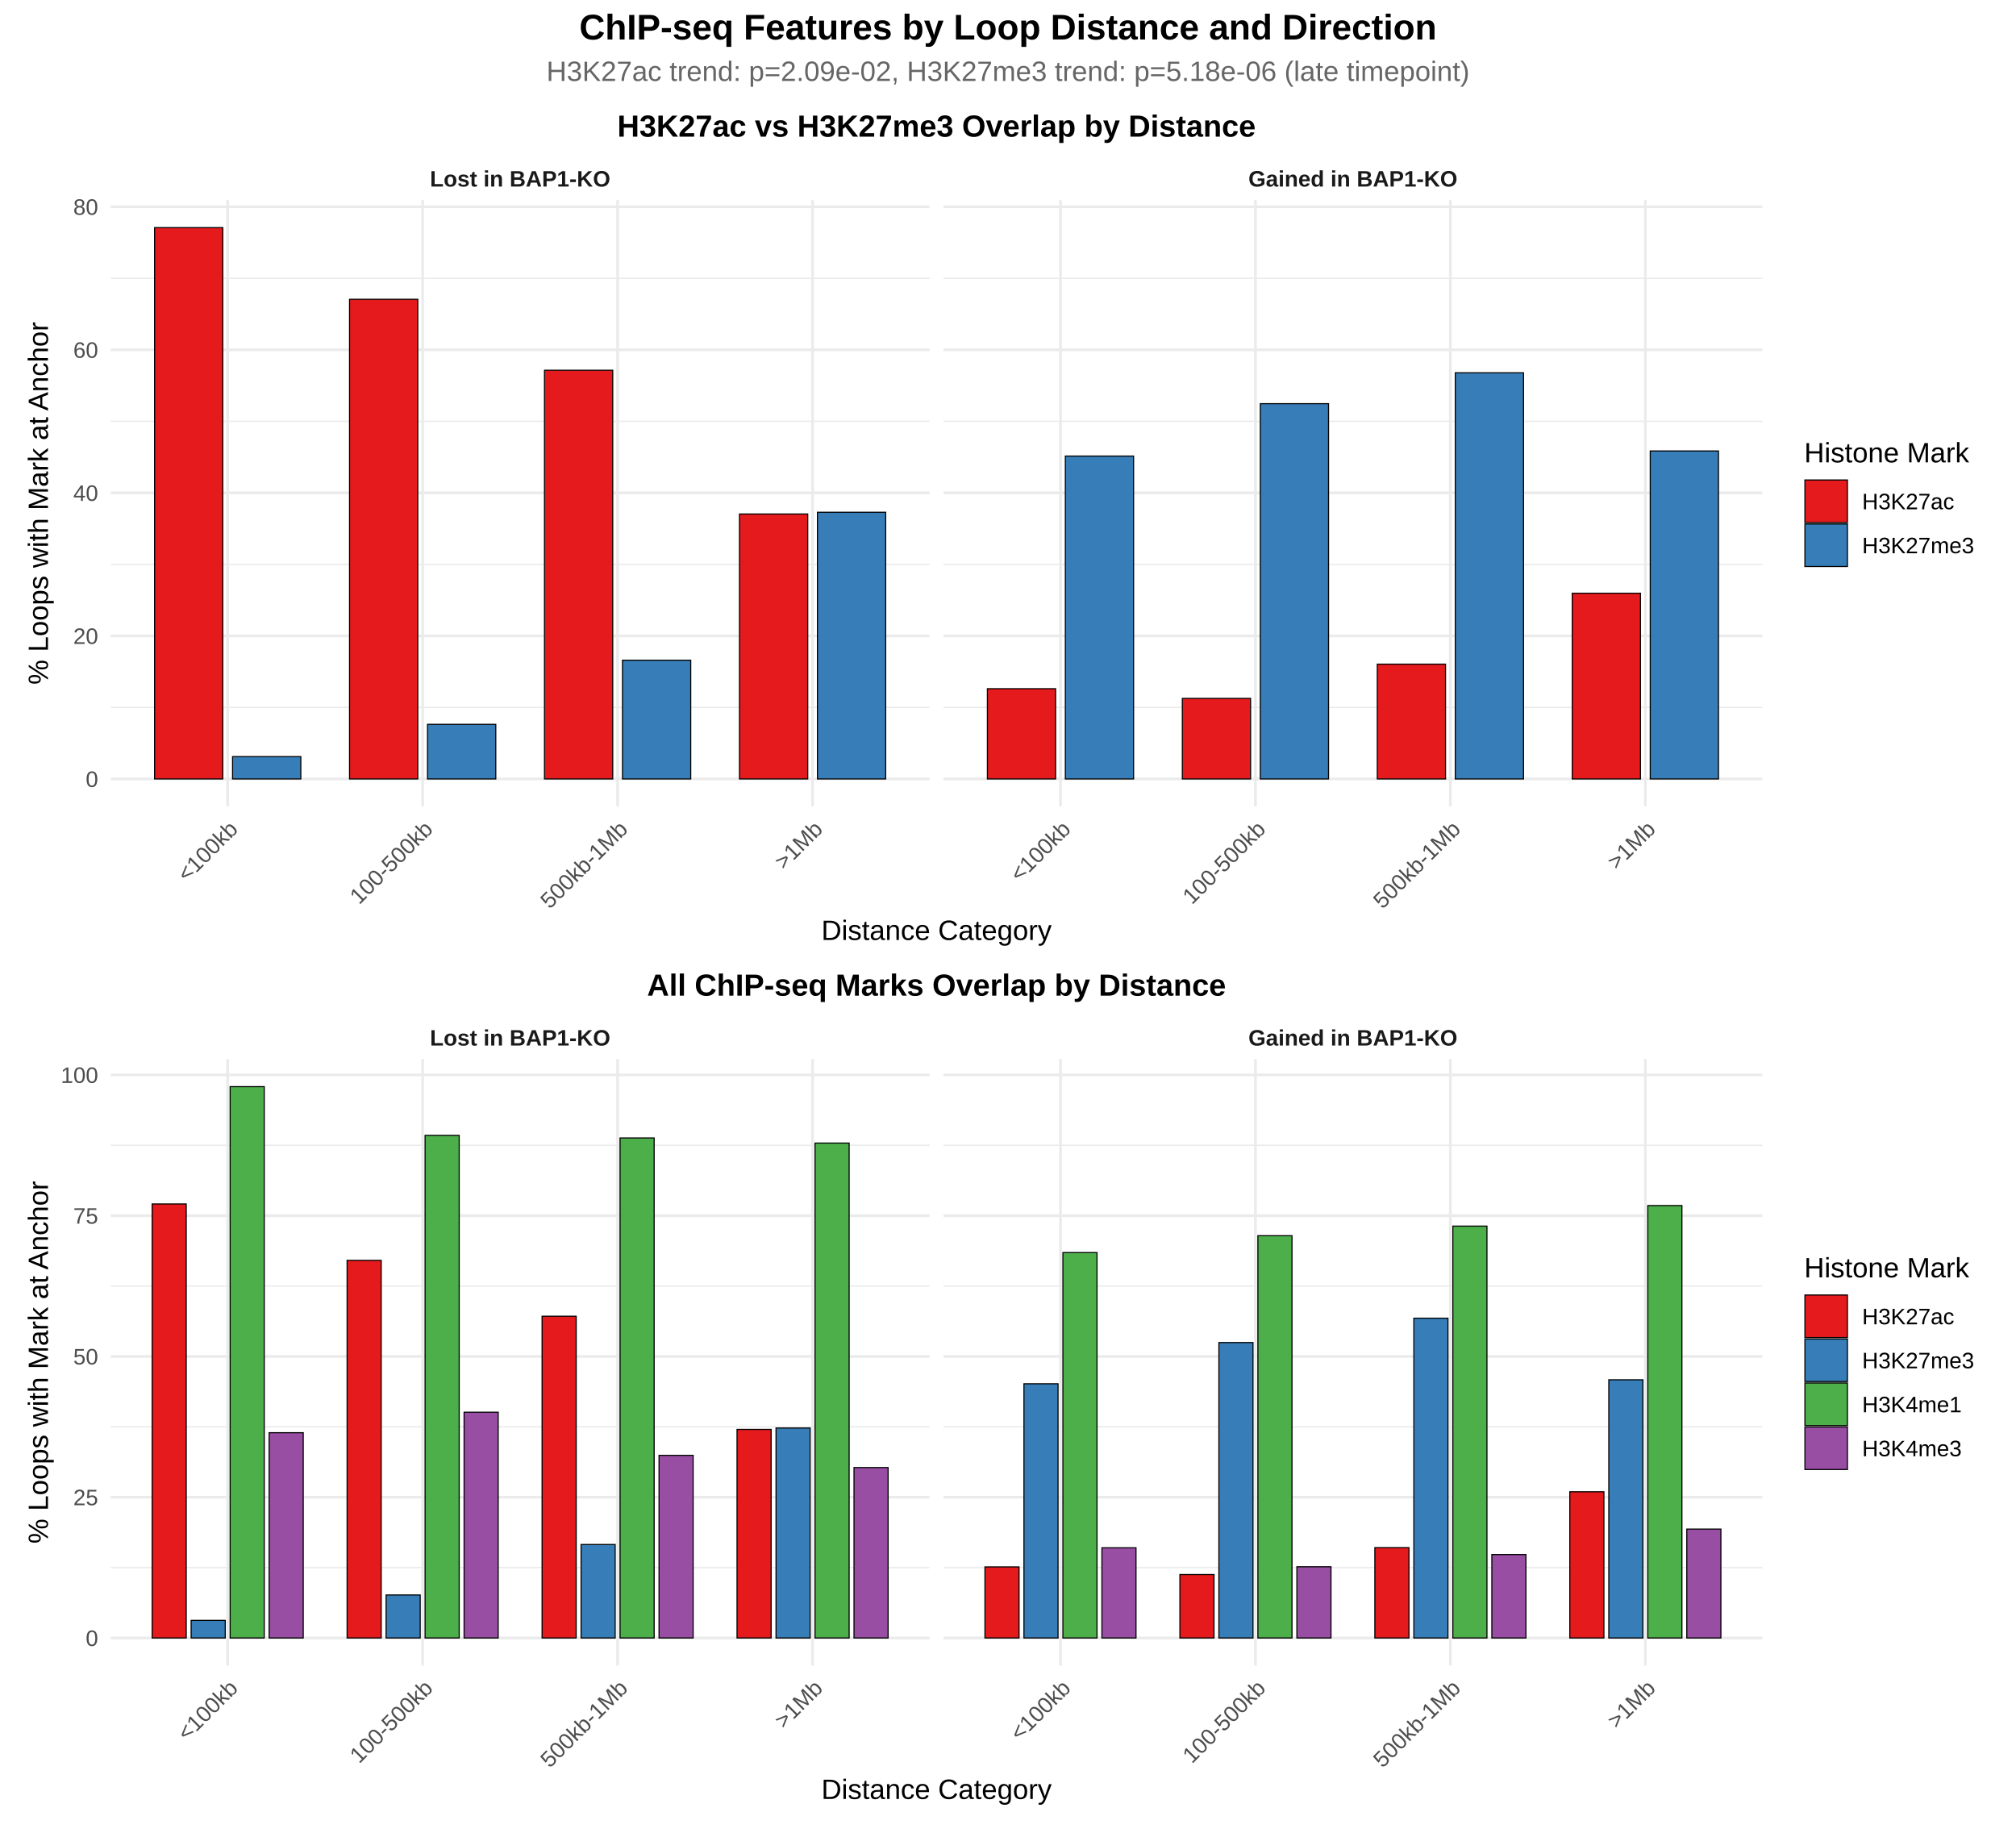
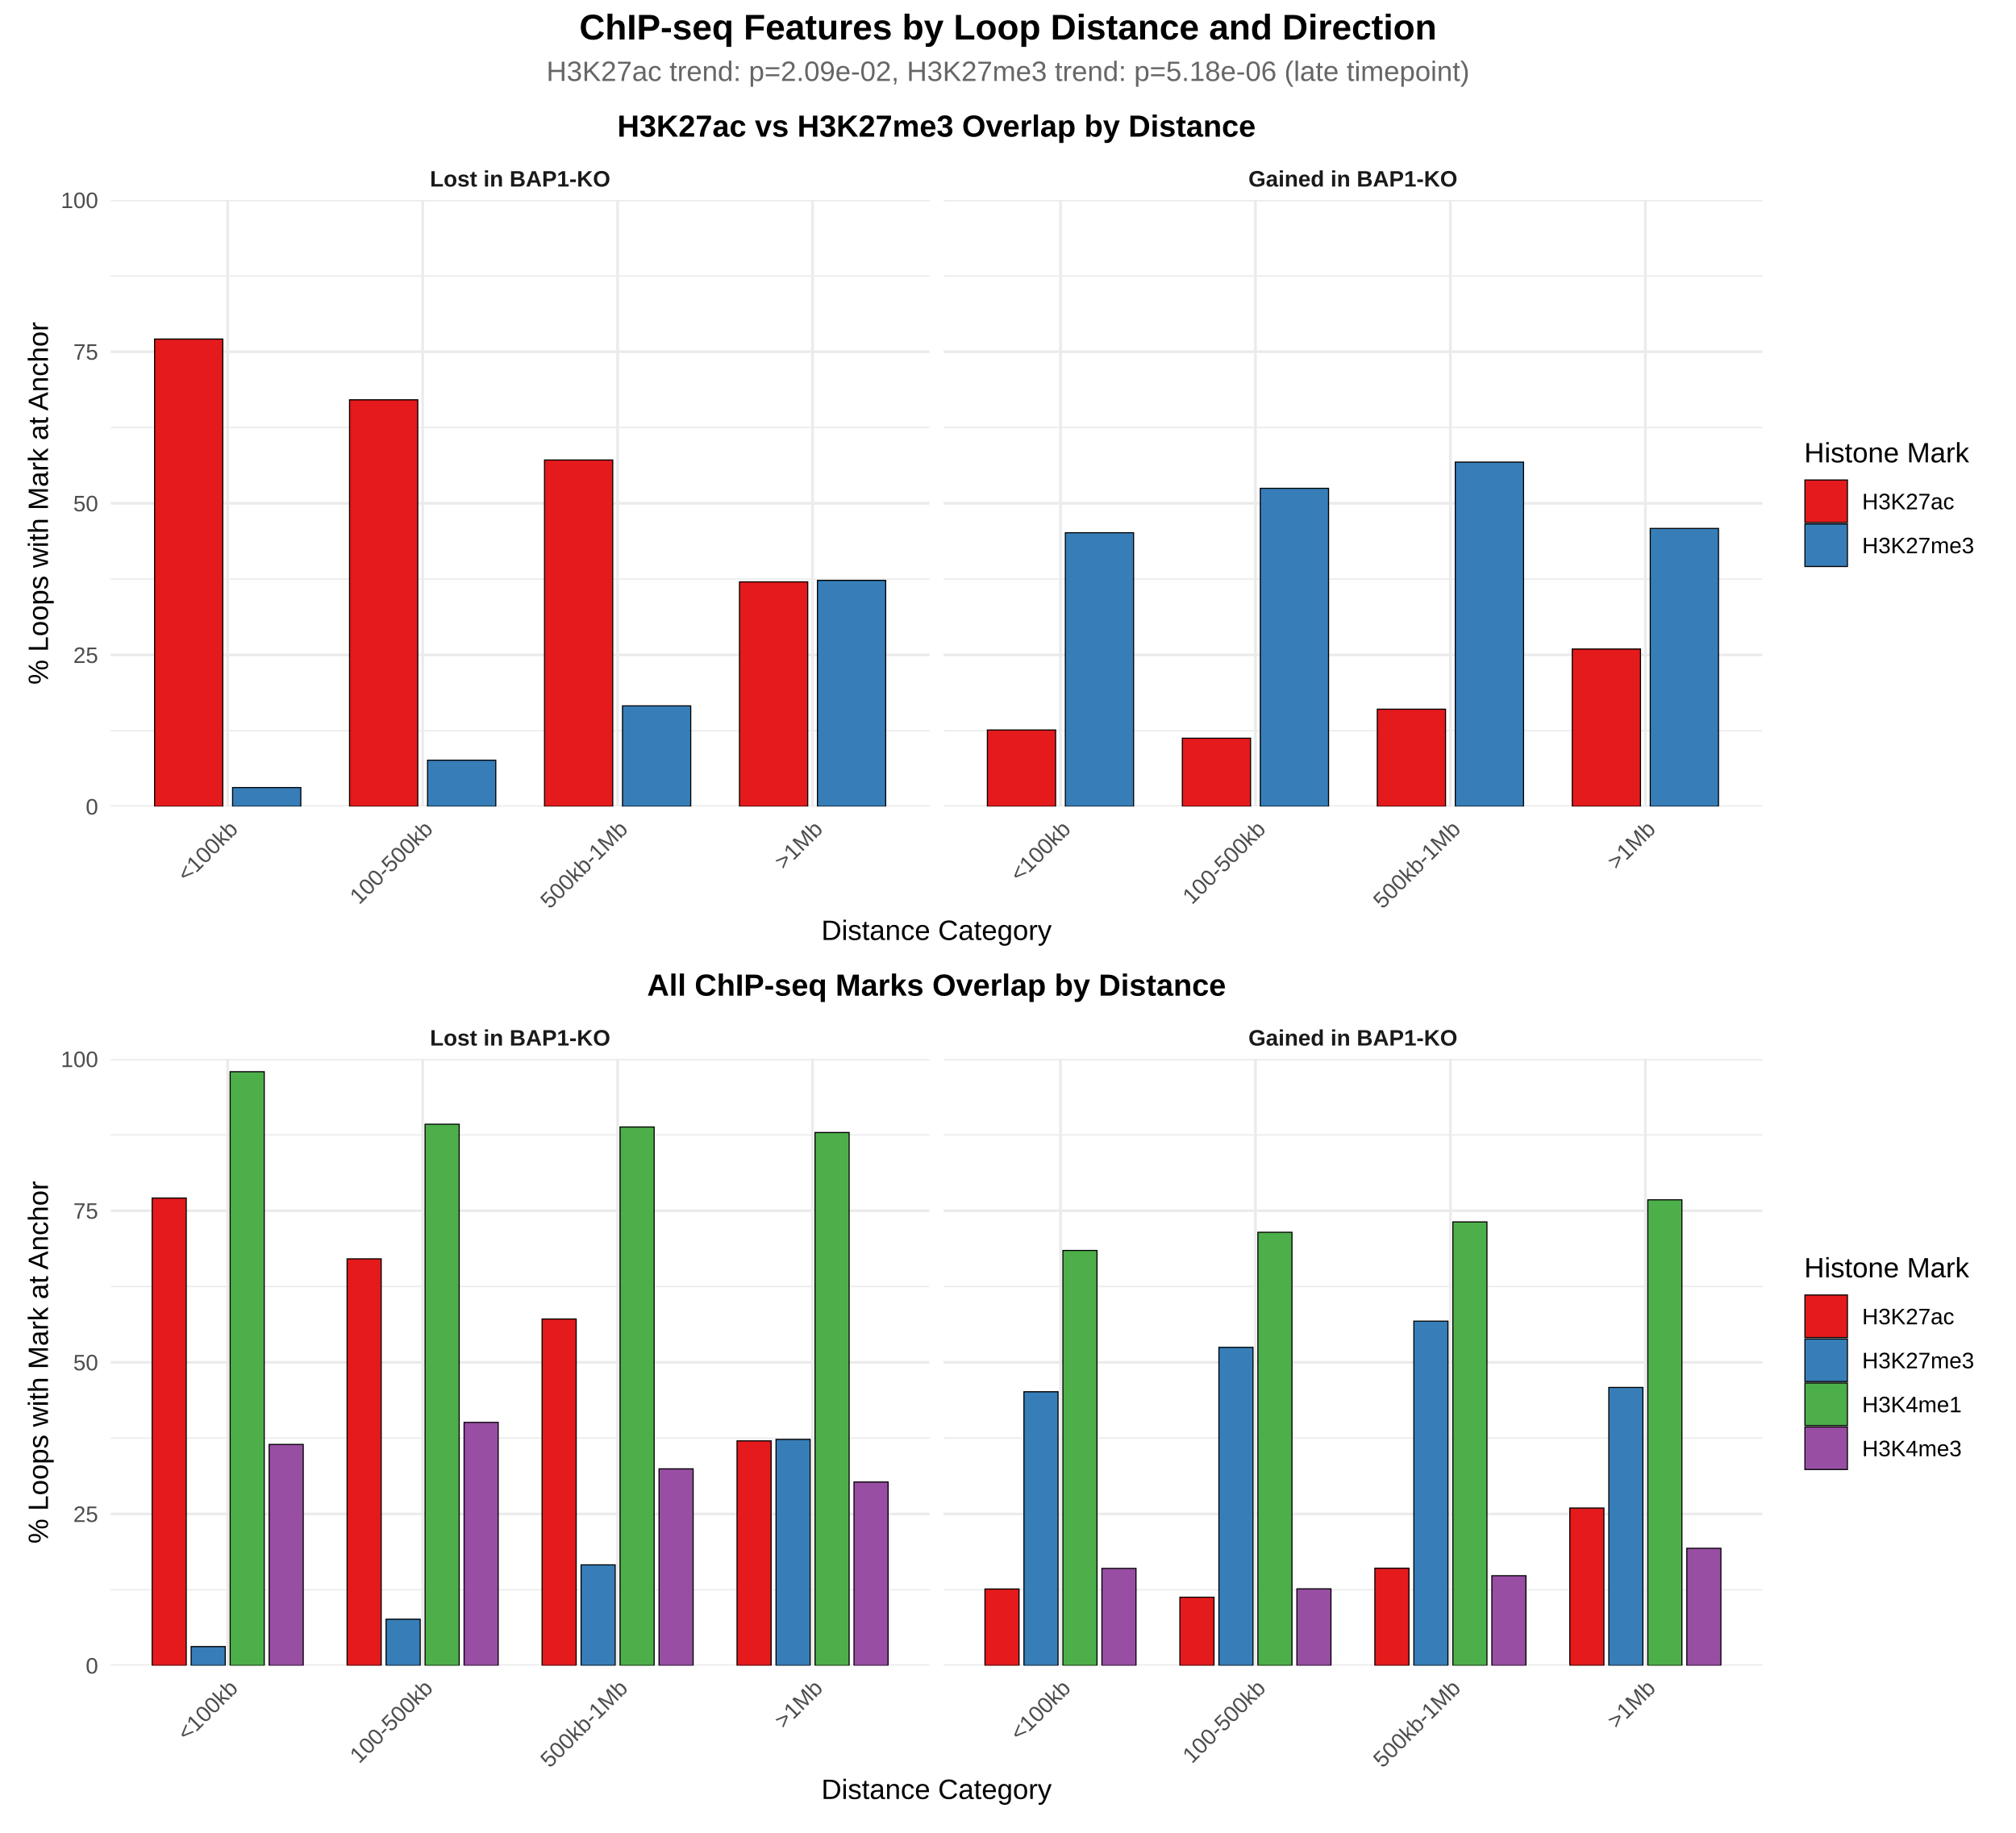
<svg xmlns="http://www.w3.org/2000/svg" width="792.00pt" height="720.00pt" viewBox="0 0 792.00 720.00">
  <g class="svglite">
    <defs>
      <style type="text/css">
    .svglite line, .svglite polyline, .svglite polygon, .svglite path, .svglite rect, .svglite circle {
      fill: none;
      stroke: #000000;
      stroke-linecap: round;
      stroke-linejoin: round;
      stroke-miterlimit: 10.00;
    }
    .svglite text {
      white-space: pre;
    }
    .svglite g.glyphgroup path {
      fill: inherit;
      stroke: none;
    }
  </style>
    </defs>
    <rect width="100%" height="100%" style="stroke: none; fill: #FFFFFF;" />
    <defs>
      <clipPath id="cpMC4wMHw3OTIuMDB8MC4wMHw3MjAuMDA=">
        <rect x="0.00" y="0.00" width="792.00" height="720.00" />
      </clipPath>
    </defs>
    <g clip-path="url(#cpMC4wMHw3OTIuMDB8MC4wMHw3MjAuMDA=)">
      <rect x="0.00" y="0.00" width="792.00" height="720.00" style="stroke-width: 1.07; stroke: #FFFFFF; fill: #FFFFFF;" />
    </g>
    <defs>
      <clipPath id="cpNDMuNTB8NjkyLjM1fDc4LjU5fDY1NC4zMA==">
        <rect x="43.50" y="78.59" width="648.85" height="575.70" />
      </clipPath>
    </defs>
    <g clip-path="url(#cpNDMuNTB8NjkyLjM1fDc4LjU5fDY1NC4zMA==)">
</g>
    <g clip-path="url(#cpMC4wMHw3OTIuMDB8MC4wMHw3MjAuMDA=)">
</g>
    <defs>
      <clipPath id="cpNS40OHw3ODYuNTJ8MzkuNjB8Mzc3LjA2">
        <rect x="5.48" y="39.60" width="781.04" height="337.46" />
      </clipPath>
    </defs>
    <g clip-path="url(#cpNS40OHw3ODYuNTJ8MzkuNjB8Mzc3LjA2)">
      <rect x="5.48" y="39.60" width="781.04" height="337.46" style="stroke-width: 1.07; stroke: none; fill: #FFFFFF;" />
    </g>
    <g clip-path="url(#cpMC4wMHw3OTIuMDB8MC4wMHw3MjAuMDA=)">
</g>
    <defs>
      <clipPath id="cpNS40OHw3ODYuNTJ8Mzc3LjA2fDcxNC41Mg==">
        <rect x="5.48" y="377.06" width="781.04" height="337.46" />
      </clipPath>
    </defs>
    <g clip-path="url(#cpNS40OHw3ODYuNTJ8Mzc3LjA2fDcxNC41Mg==)">
      <rect x="5.48" y="377.06" width="781.04" height="337.46" style="stroke-width: 1.07; stroke: none; fill: #FFFFFF;" />
    </g>
    <g clip-path="url(#cpMC4wMHw3OTIuMDB8MC4wMHw3MjAuMDA=)">
</g>
    <defs>
      <clipPath id="cpNDMuNTB8MzY1LjE4fDc4LjU5fDMxNi44NA==">
        <rect x="43.50" y="78.59" width="321.69" height="238.24" />
      </clipPath>
    </defs>
    <g clip-path="url(#cpNDMuNTB8MzY1LjE4fDc4LjU5fDMxNi44NA==)">
-       <polyline points="43.50,277.91 365.18,277.91 " style="stroke-width: 0.53; stroke: #EBEBEB; stroke-linecap: butt;" />
-       <polyline points="43.50,221.72 365.18,221.72 " style="stroke-width: 0.53; stroke: #EBEBEB; stroke-linecap: butt;" />
-       <polyline points="43.50,165.52 365.18,165.52 " style="stroke-width: 0.53; stroke: #EBEBEB; stroke-linecap: butt;" />
-       <polyline points="43.50,109.33 365.18,109.33 " style="stroke-width: 0.53; stroke: #EBEBEB; stroke-linecap: butt;" />
-       <polyline points="43.50,306.01 365.18,306.01 " style="stroke-width: 1.07; stroke: #EBEBEB; stroke-linecap: butt;" />
-       <polyline points="43.50,249.81 365.18,249.81 " style="stroke-width: 1.07; stroke: #EBEBEB; stroke-linecap: butt;" />
-       <polyline points="43.50,193.62 365.18,193.62 " style="stroke-width: 1.07; stroke: #EBEBEB; stroke-linecap: butt;" />
-       <polyline points="43.50,137.42 365.18,137.42 " style="stroke-width: 1.07; stroke: #EBEBEB; stroke-linecap: butt;" />
-       <polyline points="43.50,81.23 365.18,81.23 " style="stroke-width: 1.07; stroke: #EBEBEB; stroke-linecap: butt;" />
+       <polyline points="43.50,287.06 365.18,287.06 " style="stroke-width: 0.53; stroke: #EBEBEB; stroke-linecap: butt;" />
+       <polyline points="43.50,227.50 365.18,227.50 " style="stroke-width: 0.53; stroke: #EBEBEB; stroke-linecap: butt;" />
+       <polyline points="43.50,167.94 365.18,167.94 " style="stroke-width: 0.53; stroke: #EBEBEB; stroke-linecap: butt;" />
+       <polyline points="43.50,108.37 365.18,108.37 " style="stroke-width: 0.53; stroke: #EBEBEB; stroke-linecap: butt;" />
+       <polyline points="43.50,316.84 365.18,316.84 " style="stroke-width: 1.07; stroke: #EBEBEB; stroke-linecap: butt;" />
+       <polyline points="43.50,257.28 365.18,257.28 " style="stroke-width: 1.07; stroke: #EBEBEB; stroke-linecap: butt;" />
+       <polyline points="43.50,197.72 365.18,197.72 " style="stroke-width: 1.07; stroke: #EBEBEB; stroke-linecap: butt;" />
+       <polyline points="43.50,138.16 365.18,138.16 " style="stroke-width: 1.07; stroke: #EBEBEB; stroke-linecap: butt;" />
+       <polyline points="43.50,78.59 365.18,78.59 " style="stroke-width: 1.07; stroke: #EBEBEB; stroke-linecap: butt;" />
      <polyline points="89.45,316.84 89.45,78.59 " style="stroke-width: 1.07; stroke: #EBEBEB; stroke-linecap: butt;" />
      <polyline points="166.04,316.84 166.04,78.59 " style="stroke-width: 1.07; stroke: #EBEBEB; stroke-linecap: butt;" />
      <polyline points="242.64,316.84 242.64,78.59 " style="stroke-width: 1.07; stroke: #EBEBEB; stroke-linecap: butt;" />
      <polyline points="319.23,316.84 319.23,78.59 " style="stroke-width: 1.07; stroke: #EBEBEB; stroke-linecap: butt;" />
-       <rect x="60.73" y="89.42" width="26.81" height="216.59" style="stroke-width: 0.43; stroke-linecap: butt; stroke-linejoin: miter; fill: #E41A1C;" />
-       <rect x="91.37" y="297.23" width="26.81" height="8.78" style="stroke-width: 0.43; stroke-linecap: butt; stroke-linejoin: miter; fill: #377EB8;" />
-       <rect x="137.32" y="117.57" width="26.81" height="188.44" style="stroke-width: 0.43; stroke-linecap: butt; stroke-linejoin: miter; fill: #E41A1C;" />
-       <rect x="167.96" y="284.55" width="26.81" height="21.46" style="stroke-width: 0.43; stroke-linecap: butt; stroke-linejoin: miter; fill: #377EB8;" />
-       <rect x="213.91" y="145.45" width="26.81" height="160.56" style="stroke-width: 0.43; stroke-linecap: butt; stroke-linejoin: miter; fill: #E41A1C;" />
-       <rect x="244.55" y="259.36" width="26.81" height="46.65" style="stroke-width: 0.43; stroke-linecap: butt; stroke-linejoin: miter; fill: #377EB8;" />
-       <rect x="290.51" y="201.92" width="26.81" height="104.09" style="stroke-width: 0.43; stroke-linecap: butt; stroke-linejoin: miter; fill: #E41A1C;" />
-       <rect x="321.14" y="201.24" width="26.81" height="104.77" style="stroke-width: 0.43; stroke-linecap: butt; stroke-linejoin: miter; fill: #377EB8;" />
+       <rect x="60.73" y="133.19" width="26.81" height="183.65" style="stroke-width: 0.43; stroke-linecap: butt; stroke-linejoin: miter; fill: #E41A1C;" />
+       <rect x="91.37" y="309.39" width="26.81" height="7.45" style="stroke-width: 0.43; stroke-linecap: butt; stroke-linejoin: miter; fill: #377EB8;" />
+       <rect x="137.32" y="157.06" width="26.81" height="159.78" style="stroke-width: 0.43; stroke-linecap: butt; stroke-linejoin: miter; fill: #E41A1C;" />
+       <rect x="167.96" y="298.64" width="26.81" height="18.20" style="stroke-width: 0.43; stroke-linecap: butt; stroke-linejoin: miter; fill: #377EB8;" />
+       <rect x="213.91" y="180.70" width="26.81" height="136.14" style="stroke-width: 0.43; stroke-linecap: butt; stroke-linejoin: miter; fill: #E41A1C;" />
+       <rect x="244.55" y="277.28" width="26.81" height="39.55" style="stroke-width: 0.43; stroke-linecap: butt; stroke-linejoin: miter; fill: #377EB8;" />
+       <rect x="290.51" y="228.58" width="26.81" height="88.26" style="stroke-width: 0.43; stroke-linecap: butt; stroke-linejoin: miter; fill: #E41A1C;" />
+       <rect x="321.14" y="228.00" width="26.81" height="88.84" style="stroke-width: 0.43; stroke-linecap: butt; stroke-linejoin: miter; fill: #377EB8;" />
    </g>
    <g clip-path="url(#cpMC4wMHw3OTIuMDB8MC4wMHw3MjAuMDA=)">
</g>
    <defs>
      <clipPath id="cpMzcwLjY2fDY5Mi4zNXw3OC41OXwzMTYuODQ=">
        <rect x="370.66" y="78.59" width="321.69" height="238.24" />
      </clipPath>
    </defs>
    <g clip-path="url(#cpMzcwLjY2fDY5Mi4zNXw3OC41OXwzMTYuODQ=)">
-       <polyline points="370.66,277.91 692.35,277.91 " style="stroke-width: 0.53; stroke: #EBEBEB; stroke-linecap: butt;" />
-       <polyline points="370.66,221.72 692.35,221.72 " style="stroke-width: 0.53; stroke: #EBEBEB; stroke-linecap: butt;" />
-       <polyline points="370.66,165.52 692.35,165.52 " style="stroke-width: 0.53; stroke: #EBEBEB; stroke-linecap: butt;" />
-       <polyline points="370.66,109.33 692.35,109.33 " style="stroke-width: 0.53; stroke: #EBEBEB; stroke-linecap: butt;" />
-       <polyline points="370.66,306.01 692.35,306.01 " style="stroke-width: 1.07; stroke: #EBEBEB; stroke-linecap: butt;" />
-       <polyline points="370.66,249.81 692.35,249.81 " style="stroke-width: 1.07; stroke: #EBEBEB; stroke-linecap: butt;" />
-       <polyline points="370.66,193.62 692.35,193.62 " style="stroke-width: 1.07; stroke: #EBEBEB; stroke-linecap: butt;" />
-       <polyline points="370.66,137.42 692.35,137.42 " style="stroke-width: 1.07; stroke: #EBEBEB; stroke-linecap: butt;" />
-       <polyline points="370.66,81.23 692.35,81.23 " style="stroke-width: 1.07; stroke: #EBEBEB; stroke-linecap: butt;" />
+       <polyline points="370.66,287.06 692.35,287.06 " style="stroke-width: 0.53; stroke: #EBEBEB; stroke-linecap: butt;" />
+       <polyline points="370.66,227.50 692.35,227.50 " style="stroke-width: 0.53; stroke: #EBEBEB; stroke-linecap: butt;" />
+       <polyline points="370.66,167.94 692.35,167.94 " style="stroke-width: 0.53; stroke: #EBEBEB; stroke-linecap: butt;" />
+       <polyline points="370.66,108.37 692.35,108.37 " style="stroke-width: 0.53; stroke: #EBEBEB; stroke-linecap: butt;" />
+       <polyline points="370.66,316.84 692.35,316.84 " style="stroke-width: 1.07; stroke: #EBEBEB; stroke-linecap: butt;" />
+       <polyline points="370.66,257.28 692.35,257.28 " style="stroke-width: 1.07; stroke: #EBEBEB; stroke-linecap: butt;" />
+       <polyline points="370.66,197.72 692.35,197.72 " style="stroke-width: 1.07; stroke: #EBEBEB; stroke-linecap: butt;" />
+       <polyline points="370.66,138.16 692.35,138.16 " style="stroke-width: 1.07; stroke: #EBEBEB; stroke-linecap: butt;" />
+       <polyline points="370.66,78.59 692.35,78.59 " style="stroke-width: 1.07; stroke: #EBEBEB; stroke-linecap: butt;" />
      <polyline points="416.62,316.84 416.62,78.59 " style="stroke-width: 1.07; stroke: #EBEBEB; stroke-linecap: butt;" />
      <polyline points="493.21,316.84 493.21,78.59 " style="stroke-width: 1.07; stroke: #EBEBEB; stroke-linecap: butt;" />
      <polyline points="569.80,316.84 569.80,78.59 " style="stroke-width: 1.07; stroke: #EBEBEB; stroke-linecap: butt;" />
      <polyline points="646.39,316.84 646.39,78.59 " style="stroke-width: 1.07; stroke: #EBEBEB; stroke-linecap: butt;" />
-       <rect x="387.90" y="270.55" width="26.81" height="35.46" style="stroke-width: 0.43; stroke-linecap: butt; stroke-linejoin: miter; fill: #E41A1C;" />
-       <rect x="418.53" y="179.16" width="26.81" height="126.85" style="stroke-width: 0.43; stroke-linecap: butt; stroke-linejoin: miter; fill: #377EB8;" />
-       <rect x="464.49" y="274.36" width="26.81" height="31.65" style="stroke-width: 0.43; stroke-linecap: butt; stroke-linejoin: miter; fill: #E41A1C;" />
-       <rect x="495.12" y="158.58" width="26.81" height="147.43" style="stroke-width: 0.43; stroke-linecap: butt; stroke-linejoin: miter; fill: #377EB8;" />
-       <rect x="541.08" y="260.91" width="26.81" height="45.10" style="stroke-width: 0.43; stroke-linecap: butt; stroke-linejoin: miter; fill: #E41A1C;" />
-       <rect x="571.72" y="146.44" width="26.81" height="159.57" style="stroke-width: 0.43; stroke-linecap: butt; stroke-linejoin: miter; fill: #377EB8;" />
-       <rect x="617.67" y="233.05" width="26.81" height="72.96" style="stroke-width: 0.43; stroke-linecap: butt; stroke-linejoin: miter; fill: #E41A1C;" />
-       <rect x="648.31" y="177.16" width="26.81" height="128.85" style="stroke-width: 0.43; stroke-linecap: butt; stroke-linejoin: miter; fill: #377EB8;" />
+       <rect x="387.90" y="286.77" width="26.81" height="30.07" style="stroke-width: 0.43; stroke-linecap: butt; stroke-linejoin: miter; fill: #E41A1C;" />
+       <rect x="418.53" y="209.28" width="26.81" height="107.56" style="stroke-width: 0.43; stroke-linecap: butt; stroke-linejoin: miter; fill: #377EB8;" />
+       <rect x="464.49" y="290.00" width="26.81" height="26.84" style="stroke-width: 0.43; stroke-linecap: butt; stroke-linejoin: miter; fill: #E41A1C;" />
+       <rect x="495.12" y="191.83" width="26.81" height="125.01" style="stroke-width: 0.43; stroke-linecap: butt; stroke-linejoin: miter; fill: #377EB8;" />
+       <rect x="541.08" y="278.60" width="26.81" height="38.24" style="stroke-width: 0.43; stroke-linecap: butt; stroke-linejoin: miter; fill: #E41A1C;" />
+       <rect x="571.72" y="181.54" width="26.81" height="135.30" style="stroke-width: 0.43; stroke-linecap: butt; stroke-linejoin: miter; fill: #377EB8;" />
+       <rect x="617.67" y="254.97" width="26.81" height="61.86" style="stroke-width: 0.43; stroke-linecap: butt; stroke-linejoin: miter; fill: #E41A1C;" />
+       <rect x="648.31" y="207.59" width="26.81" height="109.25" style="stroke-width: 0.43; stroke-linecap: butt; stroke-linejoin: miter; fill: #377EB8;" />
    </g>
    <g clip-path="url(#cpMC4wMHw3OTIuMDB8MC4wMHw3MjAuMDA=)">
</g>
    <defs>
      <clipPath id="cpNDMuNTB8MzY1LjE4fDYxLjY4fDc4LjU5">
        <rect x="43.50" y="61.68" width="321.69" height="16.92" />
      </clipPath>
    </defs>
    <g clip-path="url(#cpNDMuNTB8MzY1LjE4fDYxLjY4fDc4LjU5)">
      <text x="204.34" y="73.29" text-anchor="middle" style="font-size: 8.80px; font-weight: bold;fill: #1A1A1A; font-family: &quot;Arial&quot;;" textLength="70.86px" lengthAdjust="spacingAndGlyphs">Lost in BAP1-KO</text>
    </g>
    <g clip-path="url(#cpMC4wMHw3OTIuMDB8MC4wMHw3MjAuMDA=)">
</g>
    <defs>
      <clipPath id="cpMzcwLjY2fDY5Mi4zNXw2MS42OHw3OC41OQ==">
        <rect x="370.66" y="61.68" width="321.69" height="16.92" />
      </clipPath>
    </defs>
    <g clip-path="url(#cpMzcwLjY2fDY5Mi4zNXw2MS42OHw3OC41OQ==)">
      <text x="531.51" y="73.29" text-anchor="middle" style="font-size: 8.80px; font-weight: bold;fill: #1A1A1A; font-family: &quot;Arial&quot;;" textLength="82.11px" lengthAdjust="spacingAndGlyphs">Gained in BAP1-KO</text>
    </g>
    <g clip-path="url(#cpMC4wMHw3OTIuMDB8MC4wMHw3MjAuMDA=)">
      <text transform="translate(93.91,326.23) rotate(-45)" text-anchor="end" style="font-size: 8.80px;fill: #4D4D4D; font-family: &quot;Arial&quot;;" textLength="29.11px" lengthAdjust="spacingAndGlyphs">&lt;100kb</text>
      <text transform="translate(170.50,326.23) rotate(-45)" text-anchor="end" style="font-size: 8.80px;fill: #4D4D4D; font-family: &quot;Arial&quot;;" textLength="41.56px" lengthAdjust="spacingAndGlyphs">100-500kb</text>
      <text transform="translate(247.09,326.23) rotate(-45)" text-anchor="end" style="font-size: 8.80px;fill: #4D4D4D; font-family: &quot;Arial&quot;;" textLength="44.00px" lengthAdjust="spacingAndGlyphs">500kb-1Mb</text>
      <text transform="translate(323.68,326.23) rotate(-45)" text-anchor="end" style="font-size: 8.80px;fill: #4D4D4D; font-family: &quot;Arial&quot;;" textLength="22.25px" lengthAdjust="spacingAndGlyphs">&gt;1Mb</text>
      <text transform="translate(421.07,326.23) rotate(-45)" text-anchor="end" style="font-size: 8.80px;fill: #4D4D4D; font-family: &quot;Arial&quot;;" textLength="29.11px" lengthAdjust="spacingAndGlyphs">&lt;100kb</text>
      <text transform="translate(497.66,326.23) rotate(-45)" text-anchor="end" style="font-size: 8.80px;fill: #4D4D4D; font-family: &quot;Arial&quot;;" textLength="41.56px" lengthAdjust="spacingAndGlyphs">100-500kb</text>
      <text transform="translate(574.26,326.23) rotate(-45)" text-anchor="end" style="font-size: 8.80px;fill: #4D4D4D; font-family: &quot;Arial&quot;;" textLength="44.00px" lengthAdjust="spacingAndGlyphs">500kb-1Mb</text>
      <text transform="translate(650.85,326.23) rotate(-45)" text-anchor="end" style="font-size: 8.80px;fill: #4D4D4D; font-family: &quot;Arial&quot;;" textLength="22.25px" lengthAdjust="spacingAndGlyphs">&gt;1Mb</text>
-       <text x="38.57" y="309.16" text-anchor="end" style="font-size: 8.80px;fill: #4D4D4D; font-family: &quot;Arial&quot;;" textLength="4.89px" lengthAdjust="spacingAndGlyphs">0</text>
-       <text x="38.57" y="252.96" text-anchor="end" style="font-size: 8.80px;fill: #4D4D4D; font-family: &quot;Arial&quot;;" textLength="9.78px" lengthAdjust="spacingAndGlyphs">20</text>
-       <text x="38.57" y="196.77" text-anchor="end" style="font-size: 8.80px;fill: #4D4D4D; font-family: &quot;Arial&quot;;" textLength="9.78px" lengthAdjust="spacingAndGlyphs">40</text>
-       <text x="38.57" y="140.57" text-anchor="end" style="font-size: 8.80px;fill: #4D4D4D; font-family: &quot;Arial&quot;;" textLength="9.78px" lengthAdjust="spacingAndGlyphs">60</text>
-       <text x="38.57" y="84.38" text-anchor="end" style="font-size: 8.80px;fill: #4D4D4D; font-family: &quot;Arial&quot;;" textLength="9.78px" lengthAdjust="spacingAndGlyphs">80</text>
+       <text x="38.57" y="319.99" text-anchor="end" style="font-size: 8.80px;fill: #4D4D4D; font-family: &quot;Arial&quot;;" textLength="4.89px" lengthAdjust="spacingAndGlyphs">0</text>
+       <text x="38.57" y="260.43" text-anchor="end" style="font-size: 8.80px;fill: #4D4D4D; font-family: &quot;Arial&quot;;" textLength="9.78px" lengthAdjust="spacingAndGlyphs">25</text>
+       <text x="38.57" y="200.87" text-anchor="end" style="font-size: 8.80px;fill: #4D4D4D; font-family: &quot;Arial&quot;;" textLength="9.78px" lengthAdjust="spacingAndGlyphs">50</text>
+       <text x="38.57" y="141.31" text-anchor="end" style="font-size: 8.80px;fill: #4D4D4D; font-family: &quot;Arial&quot;;" textLength="9.78px" lengthAdjust="spacingAndGlyphs">75</text>
+       <text x="38.57" y="81.74" text-anchor="end" style="font-size: 8.80px;fill: #4D4D4D; font-family: &quot;Arial&quot;;" textLength="14.67px" lengthAdjust="spacingAndGlyphs">100</text>
      <text x="367.92" y="369.26" text-anchor="middle" style="font-size: 11.00px; font-family: &quot;Arial&quot;;" textLength="90.53px" lengthAdjust="spacingAndGlyphs">Distance Category</text>
      <text transform="translate(18.84,197.72) rotate(-90)" text-anchor="middle" style="font-size: 11.00px; font-family: &quot;Arial&quot;;" textLength="142.55px" lengthAdjust="spacingAndGlyphs">% Loops with Mark at Anchor</text>
      <text x="708.79" y="181.64" style="font-size: 11.00px; font-family: &quot;Arial&quot;;" textLength="64.81px" lengthAdjust="spacingAndGlyphs">Histone Mark</text>
      <rect x="709.07" y="188.56" width="16.71" height="16.71" style="stroke-width: 0.43; stroke-linecap: butt; stroke-linejoin: miter; fill: #E41A1C;" />
      <rect x="709.07" y="205.84" width="16.71" height="16.71" style="stroke-width: 0.43; stroke-linecap: butt; stroke-linejoin: miter; fill: #377EB8;" />
      <text x="731.55" y="200.06" style="font-size: 8.80px; font-family: &quot;Arial&quot;;" textLength="36.20px" lengthAdjust="spacingAndGlyphs">H3K27ac</text>
      <text x="731.55" y="217.34" style="font-size: 8.80px; font-family: &quot;Arial&quot;;" textLength="44.02px" lengthAdjust="spacingAndGlyphs">H3K27me3</text>
      <text x="367.92" y="53.68" text-anchor="middle" style="font-size: 12.00px; font-weight: bold; font-family: &quot;Arial&quot;;" textLength="250.75px" lengthAdjust="spacingAndGlyphs">H3K27ac vs H3K27me3 Overlap by Distance</text>
    </g>
    <defs>
      <clipPath id="cpNDMuNTB8MzY1LjE4fDQxNi4wNXw2NTQuMzA=">
        <rect x="43.50" y="416.05" width="321.69" height="238.24" />
      </clipPath>
    </defs>
    <g clip-path="url(#cpNDMuNTB8MzY1LjE4fDQxNi4wNXw2NTQuMzA=)">
-       <polyline points="43.50,615.82 365.18,615.82 " style="stroke-width: 0.53; stroke: #EBEBEB; stroke-linecap: butt;" />
-       <polyline points="43.50,560.52 365.18,560.52 " style="stroke-width: 0.53; stroke: #EBEBEB; stroke-linecap: butt;" />
-       <polyline points="43.50,505.22 365.18,505.22 " style="stroke-width: 0.53; stroke: #EBEBEB; stroke-linecap: butt;" />
-       <polyline points="43.50,449.92 365.18,449.92 " style="stroke-width: 0.53; stroke: #EBEBEB; stroke-linecap: butt;" />
-       <polyline points="43.50,643.47 365.18,643.47 " style="stroke-width: 1.07; stroke: #EBEBEB; stroke-linecap: butt;" />
-       <polyline points="43.50,588.17 365.18,588.17 " style="stroke-width: 1.07; stroke: #EBEBEB; stroke-linecap: butt;" />
-       <polyline points="43.50,532.87 365.18,532.87 " style="stroke-width: 1.07; stroke: #EBEBEB; stroke-linecap: butt;" />
-       <polyline points="43.50,477.57 365.18,477.57 " style="stroke-width: 1.07; stroke: #EBEBEB; stroke-linecap: butt;" />
-       <polyline points="43.50,422.27 365.18,422.27 " style="stroke-width: 1.07; stroke: #EBEBEB; stroke-linecap: butt;" />
+       <polyline points="43.50,624.52 365.18,624.52 " style="stroke-width: 0.53; stroke: #EBEBEB; stroke-linecap: butt;" />
+       <polyline points="43.50,564.96 365.18,564.96 " style="stroke-width: 0.53; stroke: #EBEBEB; stroke-linecap: butt;" />
+       <polyline points="43.50,505.40 365.18,505.40 " style="stroke-width: 0.53; stroke: #EBEBEB; stroke-linecap: butt;" />
+       <polyline points="43.50,445.83 365.18,445.83 " style="stroke-width: 0.53; stroke: #EBEBEB; stroke-linecap: butt;" />
+       <polyline points="43.50,654.30 365.18,654.30 " style="stroke-width: 1.07; stroke: #EBEBEB; stroke-linecap: butt;" />
+       <polyline points="43.50,594.74 365.18,594.74 " style="stroke-width: 1.07; stroke: #EBEBEB; stroke-linecap: butt;" />
+       <polyline points="43.50,535.18 365.18,535.18 " style="stroke-width: 1.07; stroke: #EBEBEB; stroke-linecap: butt;" />
+       <polyline points="43.50,475.62 365.18,475.62 " style="stroke-width: 1.07; stroke: #EBEBEB; stroke-linecap: butt;" />
+       <polyline points="43.50,416.05 365.18,416.05 " style="stroke-width: 1.07; stroke: #EBEBEB; stroke-linecap: butt;" />
      <polyline points="89.45,654.30 89.45,416.05 " style="stroke-width: 1.07; stroke: #EBEBEB; stroke-linecap: butt;" />
      <polyline points="166.04,654.30 166.04,416.05 " style="stroke-width: 1.07; stroke: #EBEBEB; stroke-linecap: butt;" />
      <polyline points="242.64,654.30 242.64,416.05 " style="stroke-width: 1.07; stroke: #EBEBEB; stroke-linecap: butt;" />
      <polyline points="319.23,654.30 319.23,416.05 " style="stroke-width: 1.07; stroke: #EBEBEB; stroke-linecap: butt;" />
-       <rect x="59.77" y="472.97" width="13.40" height="170.50" style="stroke-width: 0.43; stroke-linecap: butt; stroke-linejoin: miter; fill: #E41A1C;" />
-       <rect x="75.09" y="636.56" width="13.40" height="6.91" style="stroke-width: 0.43; stroke-linecap: butt; stroke-linejoin: miter; fill: #377EB8;" />
-       <rect x="90.41" y="426.88" width="13.40" height="216.59" style="stroke-width: 0.43; stroke-linecap: butt; stroke-linejoin: miter; fill: #4DAF4A;" />
-       <rect x="105.73" y="562.83" width="13.40" height="80.64" style="stroke-width: 0.43; stroke-linecap: butt; stroke-linejoin: miter; fill: #984EA3;" />
-       <rect x="136.36" y="495.13" width="13.40" height="148.34" style="stroke-width: 0.43; stroke-linecap: butt; stroke-linejoin: miter; fill: #E41A1C;" />
-       <rect x="151.68" y="626.58" width="13.40" height="16.89" style="stroke-width: 0.43; stroke-linecap: butt; stroke-linejoin: miter; fill: #377EB8;" />
-       <rect x="167.00" y="446.03" width="13.40" height="197.44" style="stroke-width: 0.43; stroke-linecap: butt; stroke-linejoin: miter; fill: #4DAF4A;" />
-       <rect x="182.32" y="554.78" width="13.40" height="88.69" style="stroke-width: 0.43; stroke-linecap: butt; stroke-linejoin: miter; fill: #984EA3;" />
-       <rect x="212.96" y="517.07" width="13.40" height="126.40" style="stroke-width: 0.43; stroke-linecap: butt; stroke-linejoin: miter; fill: #E41A1C;" />
-       <rect x="228.28" y="606.75" width="13.40" height="36.72" style="stroke-width: 0.43; stroke-linecap: butt; stroke-linejoin: miter; fill: #377EB8;" />
-       <rect x="243.59" y="447.04" width="13.40" height="196.43" style="stroke-width: 0.43; stroke-linecap: butt; stroke-linejoin: miter; fill: #4DAF4A;" />
-       <rect x="258.91" y="571.73" width="13.40" height="71.74" style="stroke-width: 0.43; stroke-linecap: butt; stroke-linejoin: miter; fill: #984EA3;" />
-       <rect x="289.55" y="561.53" width="13.40" height="81.94" style="stroke-width: 0.43; stroke-linecap: butt; stroke-linejoin: miter; fill: #E41A1C;" />
-       <rect x="304.87" y="560.99" width="13.40" height="82.48" style="stroke-width: 0.43; stroke-linecap: butt; stroke-linejoin: miter; fill: #377EB8;" />
-       <rect x="320.19" y="449.05" width="13.40" height="194.42" style="stroke-width: 0.43; stroke-linecap: butt; stroke-linejoin: miter; fill: #4DAF4A;" />
-       <rect x="335.50" y="576.52" width="13.40" height="66.95" style="stroke-width: 0.43; stroke-linecap: butt; stroke-linejoin: miter; fill: #984EA3;" />
+       <rect x="59.77" y="470.65" width="13.40" height="183.65" style="stroke-width: 0.43; stroke-linecap: butt; stroke-linejoin: miter; fill: #E41A1C;" />
+       <rect x="75.09" y="646.85" width="13.40" height="7.45" style="stroke-width: 0.43; stroke-linecap: butt; stroke-linejoin: miter; fill: #377EB8;" />
+       <rect x="90.41" y="421.02" width="13.40" height="233.28" style="stroke-width: 0.43; stroke-linecap: butt; stroke-linejoin: miter; fill: #4DAF4A;" />
+       <rect x="105.73" y="567.44" width="13.40" height="86.86" style="stroke-width: 0.43; stroke-linecap: butt; stroke-linejoin: miter; fill: #984EA3;" />
+       <rect x="136.36" y="494.52" width="13.40" height="159.78" style="stroke-width: 0.43; stroke-linecap: butt; stroke-linejoin: miter; fill: #E41A1C;" />
+       <rect x="151.68" y="636.10" width="13.40" height="18.20" style="stroke-width: 0.43; stroke-linecap: butt; stroke-linejoin: miter; fill: #377EB8;" />
+       <rect x="167.00" y="441.64" width="13.40" height="212.66" style="stroke-width: 0.43; stroke-linecap: butt; stroke-linejoin: miter; fill: #4DAF4A;" />
+       <rect x="182.32" y="558.77" width="13.40" height="95.53" style="stroke-width: 0.43; stroke-linecap: butt; stroke-linejoin: miter; fill: #984EA3;" />
+       <rect x="212.96" y="518.16" width="13.40" height="136.14" style="stroke-width: 0.43; stroke-linecap: butt; stroke-linejoin: miter; fill: #E41A1C;" />
+       <rect x="228.28" y="614.74" width="13.40" height="39.55" style="stroke-width: 0.43; stroke-linecap: butt; stroke-linejoin: miter; fill: #377EB8;" />
+       <rect x="243.59" y="442.73" width="13.40" height="211.57" style="stroke-width: 0.43; stroke-linecap: butt; stroke-linejoin: miter; fill: #4DAF4A;" />
+       <rect x="258.91" y="577.03" width="13.40" height="77.27" style="stroke-width: 0.43; stroke-linecap: butt; stroke-linejoin: miter; fill: #984EA3;" />
+       <rect x="289.55" y="566.04" width="13.40" height="88.26" style="stroke-width: 0.43; stroke-linecap: butt; stroke-linejoin: miter; fill: #E41A1C;" />
+       <rect x="304.87" y="565.46" width="13.40" height="88.84" style="stroke-width: 0.43; stroke-linecap: butt; stroke-linejoin: miter; fill: #377EB8;" />
+       <rect x="320.19" y="444.90" width="13.40" height="209.40" style="stroke-width: 0.43; stroke-linecap: butt; stroke-linejoin: miter; fill: #4DAF4A;" />
+       <rect x="335.50" y="582.19" width="13.40" height="72.11" style="stroke-width: 0.43; stroke-linecap: butt; stroke-linejoin: miter; fill: #984EA3;" />
    </g>
    <g clip-path="url(#cpMC4wMHw3OTIuMDB8MC4wMHw3MjAuMDA=)">
</g>
    <defs>
      <clipPath id="cpMzcwLjY2fDY5Mi4zNXw0MTYuMDV8NjU0LjMw">
        <rect x="370.66" y="416.05" width="321.69" height="238.24" />
      </clipPath>
    </defs>
    <g clip-path="url(#cpMzcwLjY2fDY5Mi4zNXw0MTYuMDV8NjU0LjMw)">
-       <polyline points="370.66,615.82 692.35,615.82 " style="stroke-width: 0.53; stroke: #EBEBEB; stroke-linecap: butt;" />
-       <polyline points="370.66,560.52 692.35,560.52 " style="stroke-width: 0.53; stroke: #EBEBEB; stroke-linecap: butt;" />
-       <polyline points="370.66,505.22 692.35,505.22 " style="stroke-width: 0.53; stroke: #EBEBEB; stroke-linecap: butt;" />
-       <polyline points="370.66,449.92 692.35,449.92 " style="stroke-width: 0.53; stroke: #EBEBEB; stroke-linecap: butt;" />
-       <polyline points="370.66,643.47 692.35,643.47 " style="stroke-width: 1.07; stroke: #EBEBEB; stroke-linecap: butt;" />
-       <polyline points="370.66,588.17 692.35,588.17 " style="stroke-width: 1.07; stroke: #EBEBEB; stroke-linecap: butt;" />
-       <polyline points="370.66,532.87 692.35,532.87 " style="stroke-width: 1.07; stroke: #EBEBEB; stroke-linecap: butt;" />
-       <polyline points="370.66,477.57 692.35,477.57 " style="stroke-width: 1.07; stroke: #EBEBEB; stroke-linecap: butt;" />
-       <polyline points="370.66,422.27 692.35,422.27 " style="stroke-width: 1.07; stroke: #EBEBEB; stroke-linecap: butt;" />
+       <polyline points="370.66,624.52 692.35,624.52 " style="stroke-width: 0.53; stroke: #EBEBEB; stroke-linecap: butt;" />
+       <polyline points="370.66,564.96 692.35,564.96 " style="stroke-width: 0.53; stroke: #EBEBEB; stroke-linecap: butt;" />
+       <polyline points="370.66,505.40 692.35,505.40 " style="stroke-width: 0.53; stroke: #EBEBEB; stroke-linecap: butt;" />
+       <polyline points="370.66,445.83 692.35,445.83 " style="stroke-width: 0.53; stroke: #EBEBEB; stroke-linecap: butt;" />
+       <polyline points="370.66,654.30 692.35,654.30 " style="stroke-width: 1.07; stroke: #EBEBEB; stroke-linecap: butt;" />
+       <polyline points="370.66,594.74 692.35,594.74 " style="stroke-width: 1.07; stroke: #EBEBEB; stroke-linecap: butt;" />
+       <polyline points="370.66,535.18 692.35,535.18 " style="stroke-width: 1.07; stroke: #EBEBEB; stroke-linecap: butt;" />
+       <polyline points="370.66,475.62 692.35,475.62 " style="stroke-width: 1.07; stroke: #EBEBEB; stroke-linecap: butt;" />
+       <polyline points="370.66,416.05 692.35,416.05 " style="stroke-width: 1.07; stroke: #EBEBEB; stroke-linecap: butt;" />
      <polyline points="416.62,654.30 416.62,416.05 " style="stroke-width: 1.07; stroke: #EBEBEB; stroke-linecap: butt;" />
      <polyline points="493.21,654.30 493.21,416.05 " style="stroke-width: 1.07; stroke: #EBEBEB; stroke-linecap: butt;" />
      <polyline points="569.80,654.30 569.80,416.05 " style="stroke-width: 1.07; stroke: #EBEBEB; stroke-linecap: butt;" />
      <polyline points="646.39,654.30 646.39,416.05 " style="stroke-width: 1.07; stroke: #EBEBEB; stroke-linecap: butt;" />
-       <rect x="386.94" y="615.55" width="13.40" height="27.92" style="stroke-width: 0.43; stroke-linecap: butt; stroke-linejoin: miter; fill: #E41A1C;" />
-       <rect x="402.26" y="543.61" width="13.40" height="99.86" style="stroke-width: 0.43; stroke-linecap: butt; stroke-linejoin: miter; fill: #377EB8;" />
-       <rect x="417.57" y="492.07" width="13.40" height="151.40" style="stroke-width: 0.43; stroke-linecap: butt; stroke-linejoin: miter; fill: #4DAF4A;" />
-       <rect x="432.89" y="608.04" width="13.40" height="35.43" style="stroke-width: 0.43; stroke-linecap: butt; stroke-linejoin: miter; fill: #984EA3;" />
-       <rect x="463.53" y="618.55" width="13.40" height="24.92" style="stroke-width: 0.43; stroke-linecap: butt; stroke-linejoin: miter; fill: #E41A1C;" />
-       <rect x="478.85" y="527.41" width="13.40" height="116.06" style="stroke-width: 0.43; stroke-linecap: butt; stroke-linejoin: miter; fill: #377EB8;" />
-       <rect x="494.17" y="485.44" width="13.40" height="158.03" style="stroke-width: 0.43; stroke-linecap: butt; stroke-linejoin: miter; fill: #4DAF4A;" />
-       <rect x="509.49" y="615.49" width="13.40" height="27.98" style="stroke-width: 0.43; stroke-linecap: butt; stroke-linejoin: miter; fill: #984EA3;" />
-       <rect x="540.12" y="607.97" width="13.40" height="35.50" style="stroke-width: 0.43; stroke-linecap: butt; stroke-linejoin: miter; fill: #E41A1C;" />
-       <rect x="555.44" y="517.85" width="13.40" height="125.62" style="stroke-width: 0.43; stroke-linecap: butt; stroke-linejoin: miter; fill: #377EB8;" />
-       <rect x="570.76" y="481.67" width="13.40" height="161.80" style="stroke-width: 0.43; stroke-linecap: butt; stroke-linejoin: miter; fill: #4DAF4A;" />
-       <rect x="586.08" y="610.70" width="13.40" height="32.77" style="stroke-width: 0.43; stroke-linecap: butt; stroke-linejoin: miter; fill: #984EA3;" />
-       <rect x="616.71" y="586.03" width="13.40" height="57.44" style="stroke-width: 0.43; stroke-linecap: butt; stroke-linejoin: miter; fill: #E41A1C;" />
-       <rect x="632.03" y="542.04" width="13.40" height="101.43" style="stroke-width: 0.43; stroke-linecap: butt; stroke-linejoin: miter; fill: #377EB8;" />
-       <rect x="647.35" y="473.60" width="13.40" height="169.87" style="stroke-width: 0.43; stroke-linecap: butt; stroke-linejoin: miter; fill: #4DAF4A;" />
-       <rect x="662.67" y="600.70" width="13.40" height="42.77" style="stroke-width: 0.43; stroke-linecap: butt; stroke-linejoin: miter; fill: #984EA3;" />
+       <rect x="386.94" y="624.23" width="13.40" height="30.07" style="stroke-width: 0.43; stroke-linecap: butt; stroke-linejoin: miter; fill: #E41A1C;" />
+       <rect x="402.26" y="546.74" width="13.40" height="107.56" style="stroke-width: 0.43; stroke-linecap: butt; stroke-linejoin: miter; fill: #377EB8;" />
+       <rect x="417.57" y="491.23" width="13.40" height="163.07" style="stroke-width: 0.43; stroke-linecap: butt; stroke-linejoin: miter; fill: #4DAF4A;" />
+       <rect x="432.89" y="616.13" width="13.40" height="38.17" style="stroke-width: 0.43; stroke-linecap: butt; stroke-linejoin: miter; fill: #984EA3;" />
+       <rect x="463.53" y="627.46" width="13.40" height="26.84" style="stroke-width: 0.43; stroke-linecap: butt; stroke-linejoin: miter; fill: #E41A1C;" />
+       <rect x="478.85" y="529.29" width="13.40" height="125.01" style="stroke-width: 0.43; stroke-linecap: butt; stroke-linejoin: miter; fill: #377EB8;" />
+       <rect x="494.17" y="484.09" width="13.40" height="170.21" style="stroke-width: 0.43; stroke-linecap: butt; stroke-linejoin: miter; fill: #4DAF4A;" />
+       <rect x="509.49" y="624.17" width="13.40" height="30.13" style="stroke-width: 0.43; stroke-linecap: butt; stroke-linejoin: miter; fill: #984EA3;" />
+       <rect x="540.12" y="616.06" width="13.40" height="38.24" style="stroke-width: 0.43; stroke-linecap: butt; stroke-linejoin: miter; fill: #E41A1C;" />
+       <rect x="555.44" y="519.00" width="13.40" height="135.30" style="stroke-width: 0.43; stroke-linecap: butt; stroke-linejoin: miter; fill: #377EB8;" />
+       <rect x="570.76" y="480.03" width="13.40" height="174.27" style="stroke-width: 0.43; stroke-linecap: butt; stroke-linejoin: miter; fill: #4DAF4A;" />
+       <rect x="586.08" y="619.00" width="13.40" height="35.30" style="stroke-width: 0.43; stroke-linecap: butt; stroke-linejoin: miter; fill: #984EA3;" />
+       <rect x="616.71" y="592.43" width="13.40" height="61.86" style="stroke-width: 0.43; stroke-linecap: butt; stroke-linejoin: miter; fill: #E41A1C;" />
+       <rect x="632.03" y="545.05" width="13.40" height="109.25" style="stroke-width: 0.43; stroke-linecap: butt; stroke-linejoin: miter; fill: #377EB8;" />
+       <rect x="647.35" y="471.34" width="13.40" height="182.96" style="stroke-width: 0.43; stroke-linecap: butt; stroke-linejoin: miter; fill: #4DAF4A;" />
+       <rect x="662.67" y="608.23" width="13.40" height="46.07" style="stroke-width: 0.43; stroke-linecap: butt; stroke-linejoin: miter; fill: #984EA3;" />
    </g>
    <g clip-path="url(#cpMC4wMHw3OTIuMDB8MC4wMHw3MjAuMDA=)">
</g>
    <defs>
      <clipPath id="cpNDMuNTB8MzY1LjE4fDM5OS4xNHw0MTYuMDU=">
        <rect x="43.50" y="399.14" width="321.69" height="16.92" />
      </clipPath>
    </defs>
    <g clip-path="url(#cpNDMuNTB8MzY1LjE4fDM5OS4xNHw0MTYuMDU=)">
      <text x="204.34" y="410.75" text-anchor="middle" style="font-size: 8.80px; font-weight: bold;fill: #1A1A1A; font-family: &quot;Arial&quot;;" textLength="70.86px" lengthAdjust="spacingAndGlyphs">Lost in BAP1-KO</text>
    </g>
    <g clip-path="url(#cpMC4wMHw3OTIuMDB8MC4wMHw3MjAuMDA=)">
</g>
    <defs>
      <clipPath id="cpMzcwLjY2fDY5Mi4zNXwzOTkuMTR8NDE2LjA1">
        <rect x="370.66" y="399.14" width="321.69" height="16.92" />
      </clipPath>
    </defs>
    <g clip-path="url(#cpMzcwLjY2fDY5Mi4zNXwzOTkuMTR8NDE2LjA1)">
      <text x="531.51" y="410.75" text-anchor="middle" style="font-size: 8.80px; font-weight: bold;fill: #1A1A1A; font-family: &quot;Arial&quot;;" textLength="82.11px" lengthAdjust="spacingAndGlyphs">Gained in BAP1-KO</text>
    </g>
    <g clip-path="url(#cpMC4wMHw3OTIuMDB8MC4wMHw3MjAuMDA=)">
      <text transform="translate(93.91,663.69) rotate(-45)" text-anchor="end" style="font-size: 8.80px;fill: #4D4D4D; font-family: &quot;Arial&quot;;" textLength="29.11px" lengthAdjust="spacingAndGlyphs">&lt;100kb</text>
      <text transform="translate(170.50,663.69) rotate(-45)" text-anchor="end" style="font-size: 8.80px;fill: #4D4D4D; font-family: &quot;Arial&quot;;" textLength="41.56px" lengthAdjust="spacingAndGlyphs">100-500kb</text>
      <text transform="translate(247.09,663.69) rotate(-45)" text-anchor="end" style="font-size: 8.80px;fill: #4D4D4D; font-family: &quot;Arial&quot;;" textLength="44.00px" lengthAdjust="spacingAndGlyphs">500kb-1Mb</text>
      <text transform="translate(323.68,663.69) rotate(-45)" text-anchor="end" style="font-size: 8.80px;fill: #4D4D4D; font-family: &quot;Arial&quot;;" textLength="22.25px" lengthAdjust="spacingAndGlyphs">&gt;1Mb</text>
      <text transform="translate(421.07,663.69) rotate(-45)" text-anchor="end" style="font-size: 8.80px;fill: #4D4D4D; font-family: &quot;Arial&quot;;" textLength="29.11px" lengthAdjust="spacingAndGlyphs">&lt;100kb</text>
      <text transform="translate(497.66,663.69) rotate(-45)" text-anchor="end" style="font-size: 8.80px;fill: #4D4D4D; font-family: &quot;Arial&quot;;" textLength="41.56px" lengthAdjust="spacingAndGlyphs">100-500kb</text>
      <text transform="translate(574.26,663.69) rotate(-45)" text-anchor="end" style="font-size: 8.80px;fill: #4D4D4D; font-family: &quot;Arial&quot;;" textLength="44.00px" lengthAdjust="spacingAndGlyphs">500kb-1Mb</text>
      <text transform="translate(650.85,663.69) rotate(-45)" text-anchor="end" style="font-size: 8.80px;fill: #4D4D4D; font-family: &quot;Arial&quot;;" textLength="22.25px" lengthAdjust="spacingAndGlyphs">&gt;1Mb</text>
-       <text x="38.57" y="646.62" text-anchor="end" style="font-size: 8.80px;fill: #4D4D4D; font-family: &quot;Arial&quot;;" textLength="4.89px" lengthAdjust="spacingAndGlyphs">0</text>
-       <text x="38.57" y="591.32" text-anchor="end" style="font-size: 8.80px;fill: #4D4D4D; font-family: &quot;Arial&quot;;" textLength="9.78px" lengthAdjust="spacingAndGlyphs">25</text>
-       <text x="38.57" y="536.02" text-anchor="end" style="font-size: 8.80px;fill: #4D4D4D; font-family: &quot;Arial&quot;;" textLength="9.78px" lengthAdjust="spacingAndGlyphs">50</text>
-       <text x="38.57" y="480.72" text-anchor="end" style="font-size: 8.80px;fill: #4D4D4D; font-family: &quot;Arial&quot;;" textLength="9.78px" lengthAdjust="spacingAndGlyphs">75</text>
-       <text x="38.57" y="425.42" text-anchor="end" style="font-size: 8.80px;fill: #4D4D4D; font-family: &quot;Arial&quot;;" textLength="14.67px" lengthAdjust="spacingAndGlyphs">100</text>
+       <text x="38.57" y="657.45" text-anchor="end" style="font-size: 8.80px;fill: #4D4D4D; font-family: &quot;Arial&quot;;" textLength="4.89px" lengthAdjust="spacingAndGlyphs">0</text>
+       <text x="38.57" y="597.89" text-anchor="end" style="font-size: 8.80px;fill: #4D4D4D; font-family: &quot;Arial&quot;;" textLength="9.78px" lengthAdjust="spacingAndGlyphs">25</text>
+       <text x="38.57" y="538.33" text-anchor="end" style="font-size: 8.80px;fill: #4D4D4D; font-family: &quot;Arial&quot;;" textLength="9.78px" lengthAdjust="spacingAndGlyphs">50</text>
+       <text x="38.57" y="478.77" text-anchor="end" style="font-size: 8.80px;fill: #4D4D4D; font-family: &quot;Arial&quot;;" textLength="9.78px" lengthAdjust="spacingAndGlyphs">75</text>
+       <text x="38.57" y="419.20" text-anchor="end" style="font-size: 8.80px;fill: #4D4D4D; font-family: &quot;Arial&quot;;" textLength="14.67px" lengthAdjust="spacingAndGlyphs">100</text>
      <text x="367.92" y="706.72" text-anchor="middle" style="font-size: 11.00px; font-family: &quot;Arial&quot;;" textLength="90.53px" lengthAdjust="spacingAndGlyphs">Distance Category</text>
      <text transform="translate(18.84,535.18) rotate(-90)" text-anchor="middle" style="font-size: 11.00px; font-family: &quot;Arial&quot;;" textLength="142.55px" lengthAdjust="spacingAndGlyphs">% Loops with Mark at Anchor</text>
      <text x="708.79" y="501.81" style="font-size: 11.00px; font-family: &quot;Arial&quot;;" textLength="64.81px" lengthAdjust="spacingAndGlyphs">Histone Mark</text>
      <rect x="709.07" y="508.74" width="16.71" height="16.71" style="stroke-width: 0.43; stroke-linecap: butt; stroke-linejoin: miter; fill: #E41A1C;" />
      <rect x="709.07" y="526.02" width="16.71" height="16.71" style="stroke-width: 0.43; stroke-linecap: butt; stroke-linejoin: miter; fill: #377EB8;" />
      <rect x="709.07" y="543.30" width="16.71" height="16.71" style="stroke-width: 0.43; stroke-linecap: butt; stroke-linejoin: miter; fill: #4DAF4A;" />
      <rect x="709.07" y="560.58" width="16.71" height="16.71" style="stroke-width: 0.43; stroke-linecap: butt; stroke-linejoin: miter; fill: #984EA3;" />
      <text x="731.55" y="520.24" style="font-size: 8.80px; font-family: &quot;Arial&quot;;" textLength="36.20px" lengthAdjust="spacingAndGlyphs">H3K27ac</text>
      <text x="731.55" y="537.52" style="font-size: 8.80px; font-family: &quot;Arial&quot;;" textLength="44.02px" lengthAdjust="spacingAndGlyphs">H3K27me3</text>
      <text x="731.55" y="554.80" style="font-size: 8.80px; font-family: &quot;Arial&quot;;" textLength="39.12px" lengthAdjust="spacingAndGlyphs">H3K4me1</text>
      <text x="731.55" y="572.08" style="font-size: 8.80px; font-family: &quot;Arial&quot;;" textLength="39.12px" lengthAdjust="spacingAndGlyphs">H3K4me3</text>
      <text x="367.92" y="391.14" text-anchor="middle" style="font-size: 12.00px; font-weight: bold; font-family: &quot;Arial&quot;;" textLength="227.34px" lengthAdjust="spacingAndGlyphs">All ChIP-seq Marks Overlap by Distance</text>
      <text x="396.00" y="31.80" text-anchor="middle" style="font-size: 11.00px;fill: #666666; font-family: &quot;Arial&quot;;" textLength="362.91px" lengthAdjust="spacingAndGlyphs">H3K27ac trend: p=2.09e-02, H3K27me3 trend: p=5.18e-06 (late timepoint)</text>
      <text x="396.00" y="15.50" text-anchor="middle" style="font-size: 14.00px; font-weight: bold; font-family: &quot;Arial&quot;;" textLength="336.70px" lengthAdjust="spacingAndGlyphs">ChIP-seq Features by Loop Distance and Direction</text>
    </g>
  </g>
</svg>
